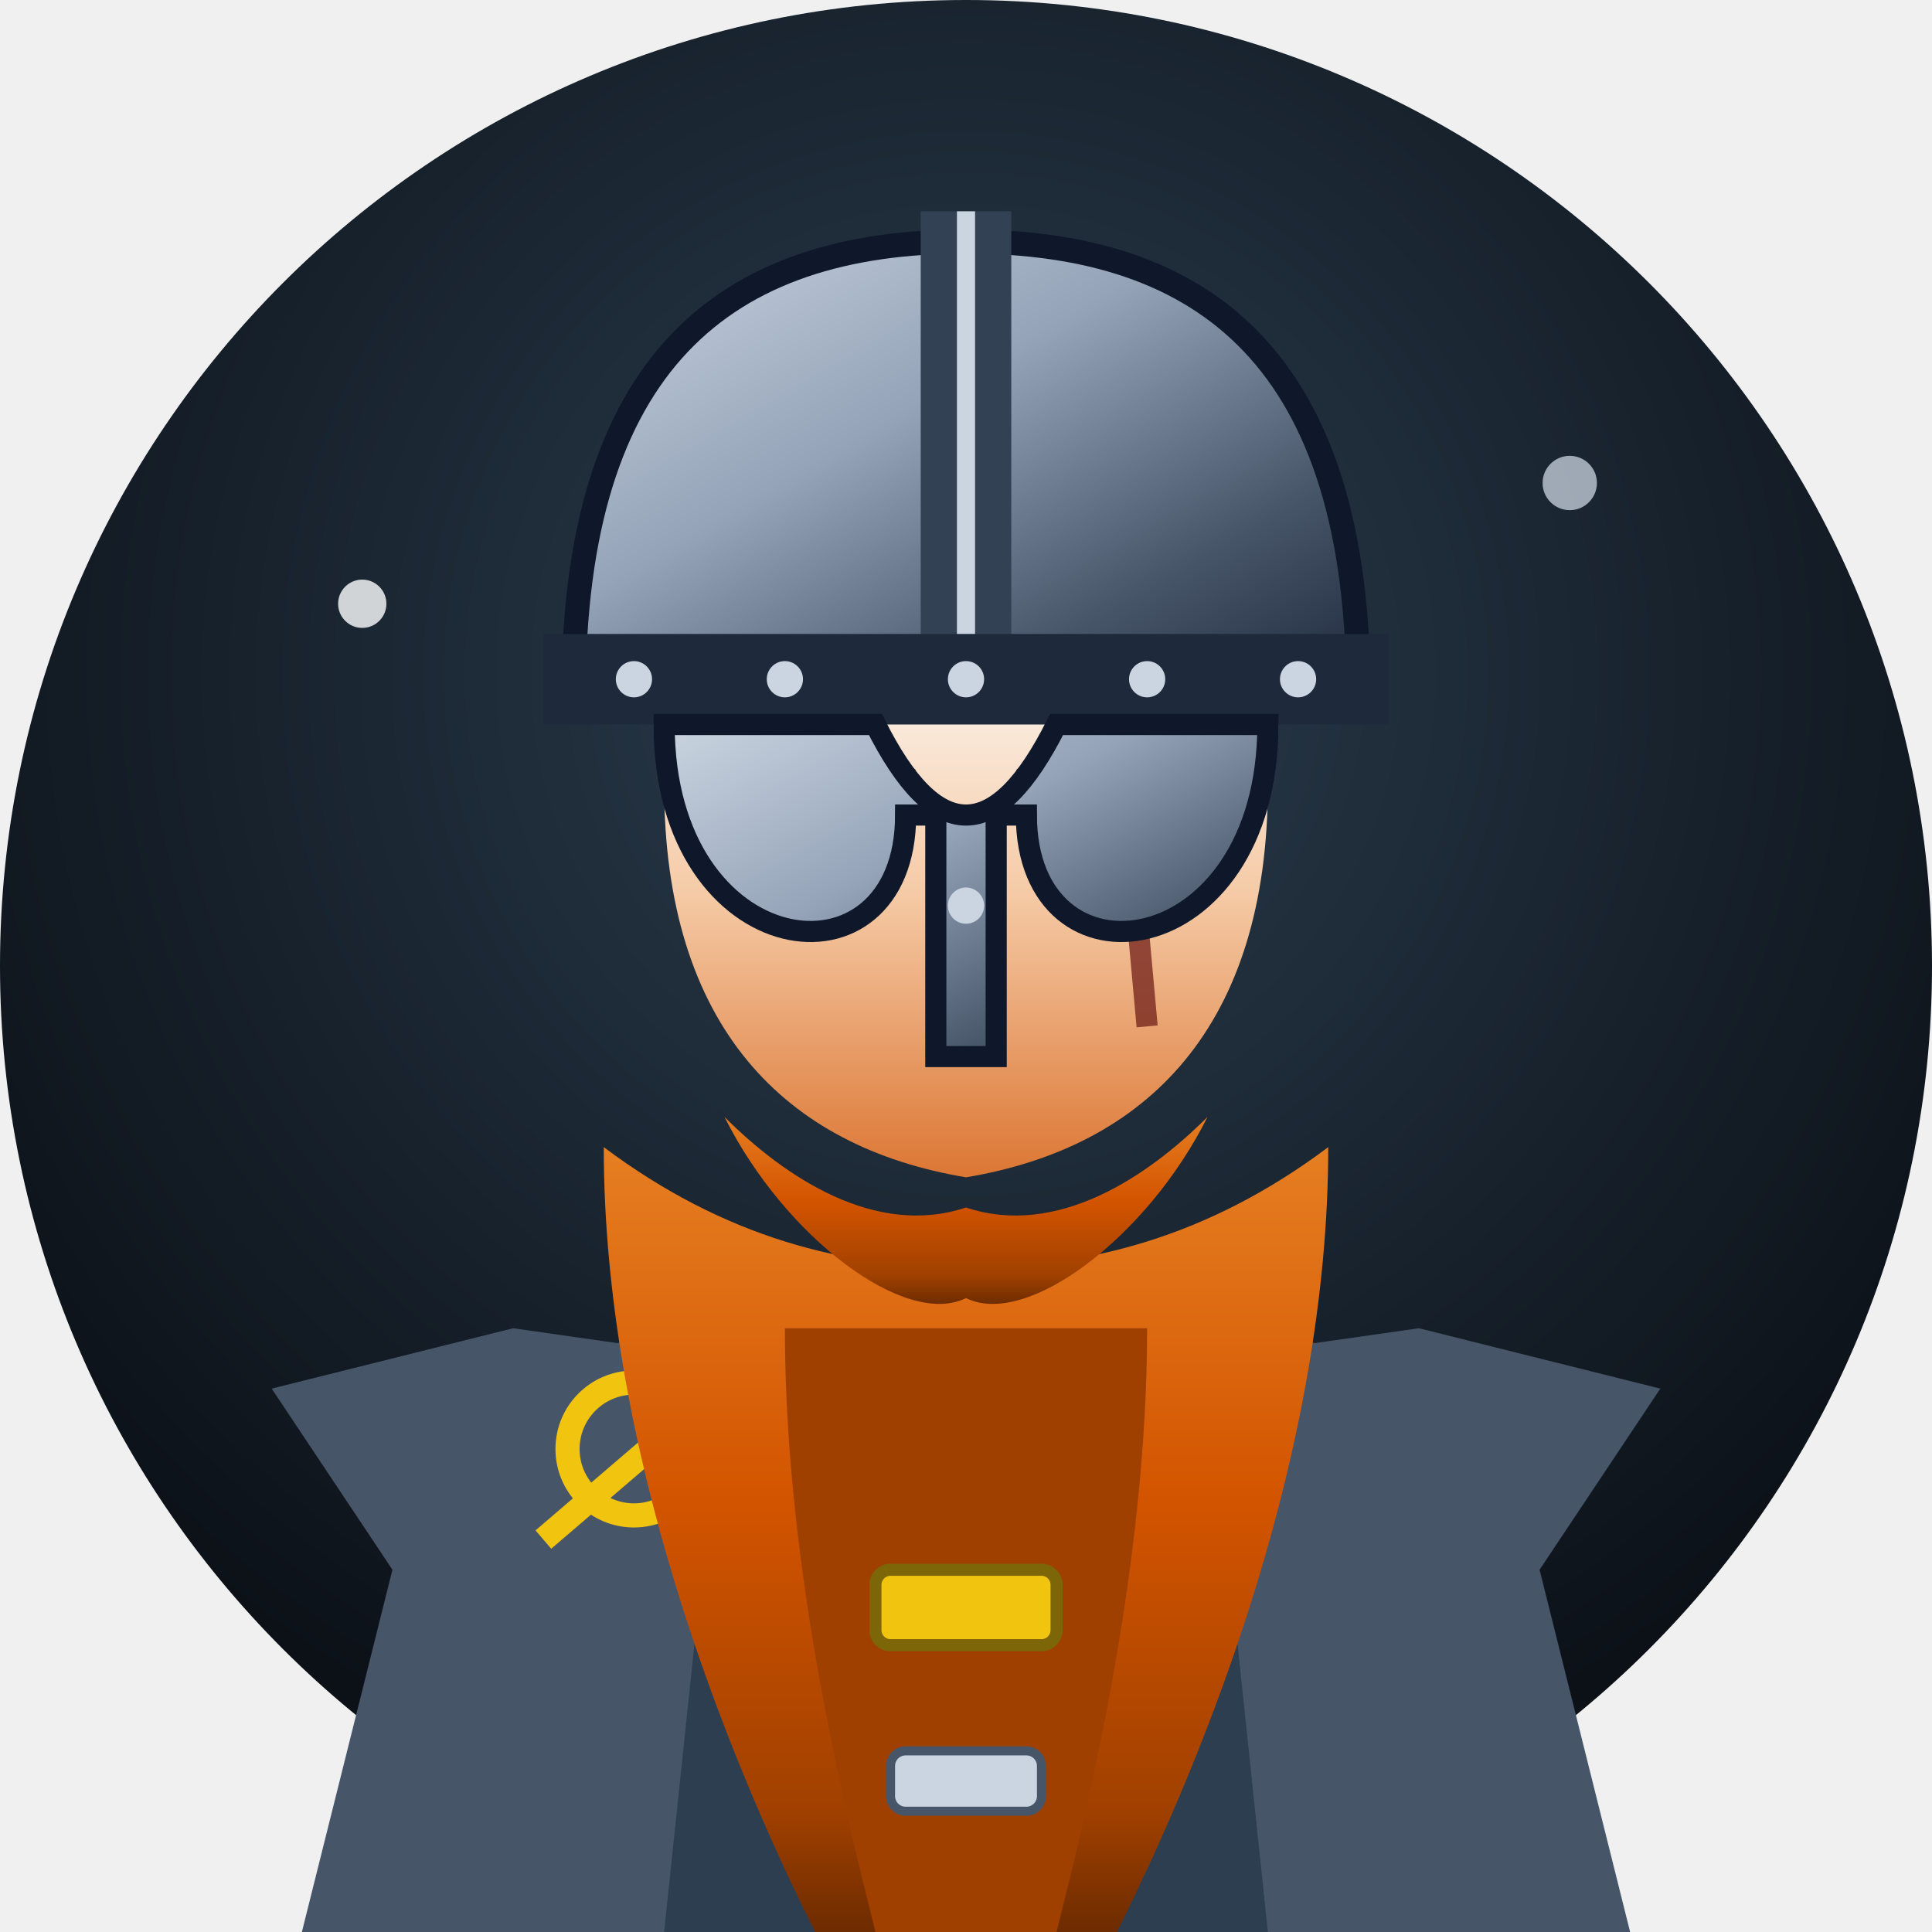
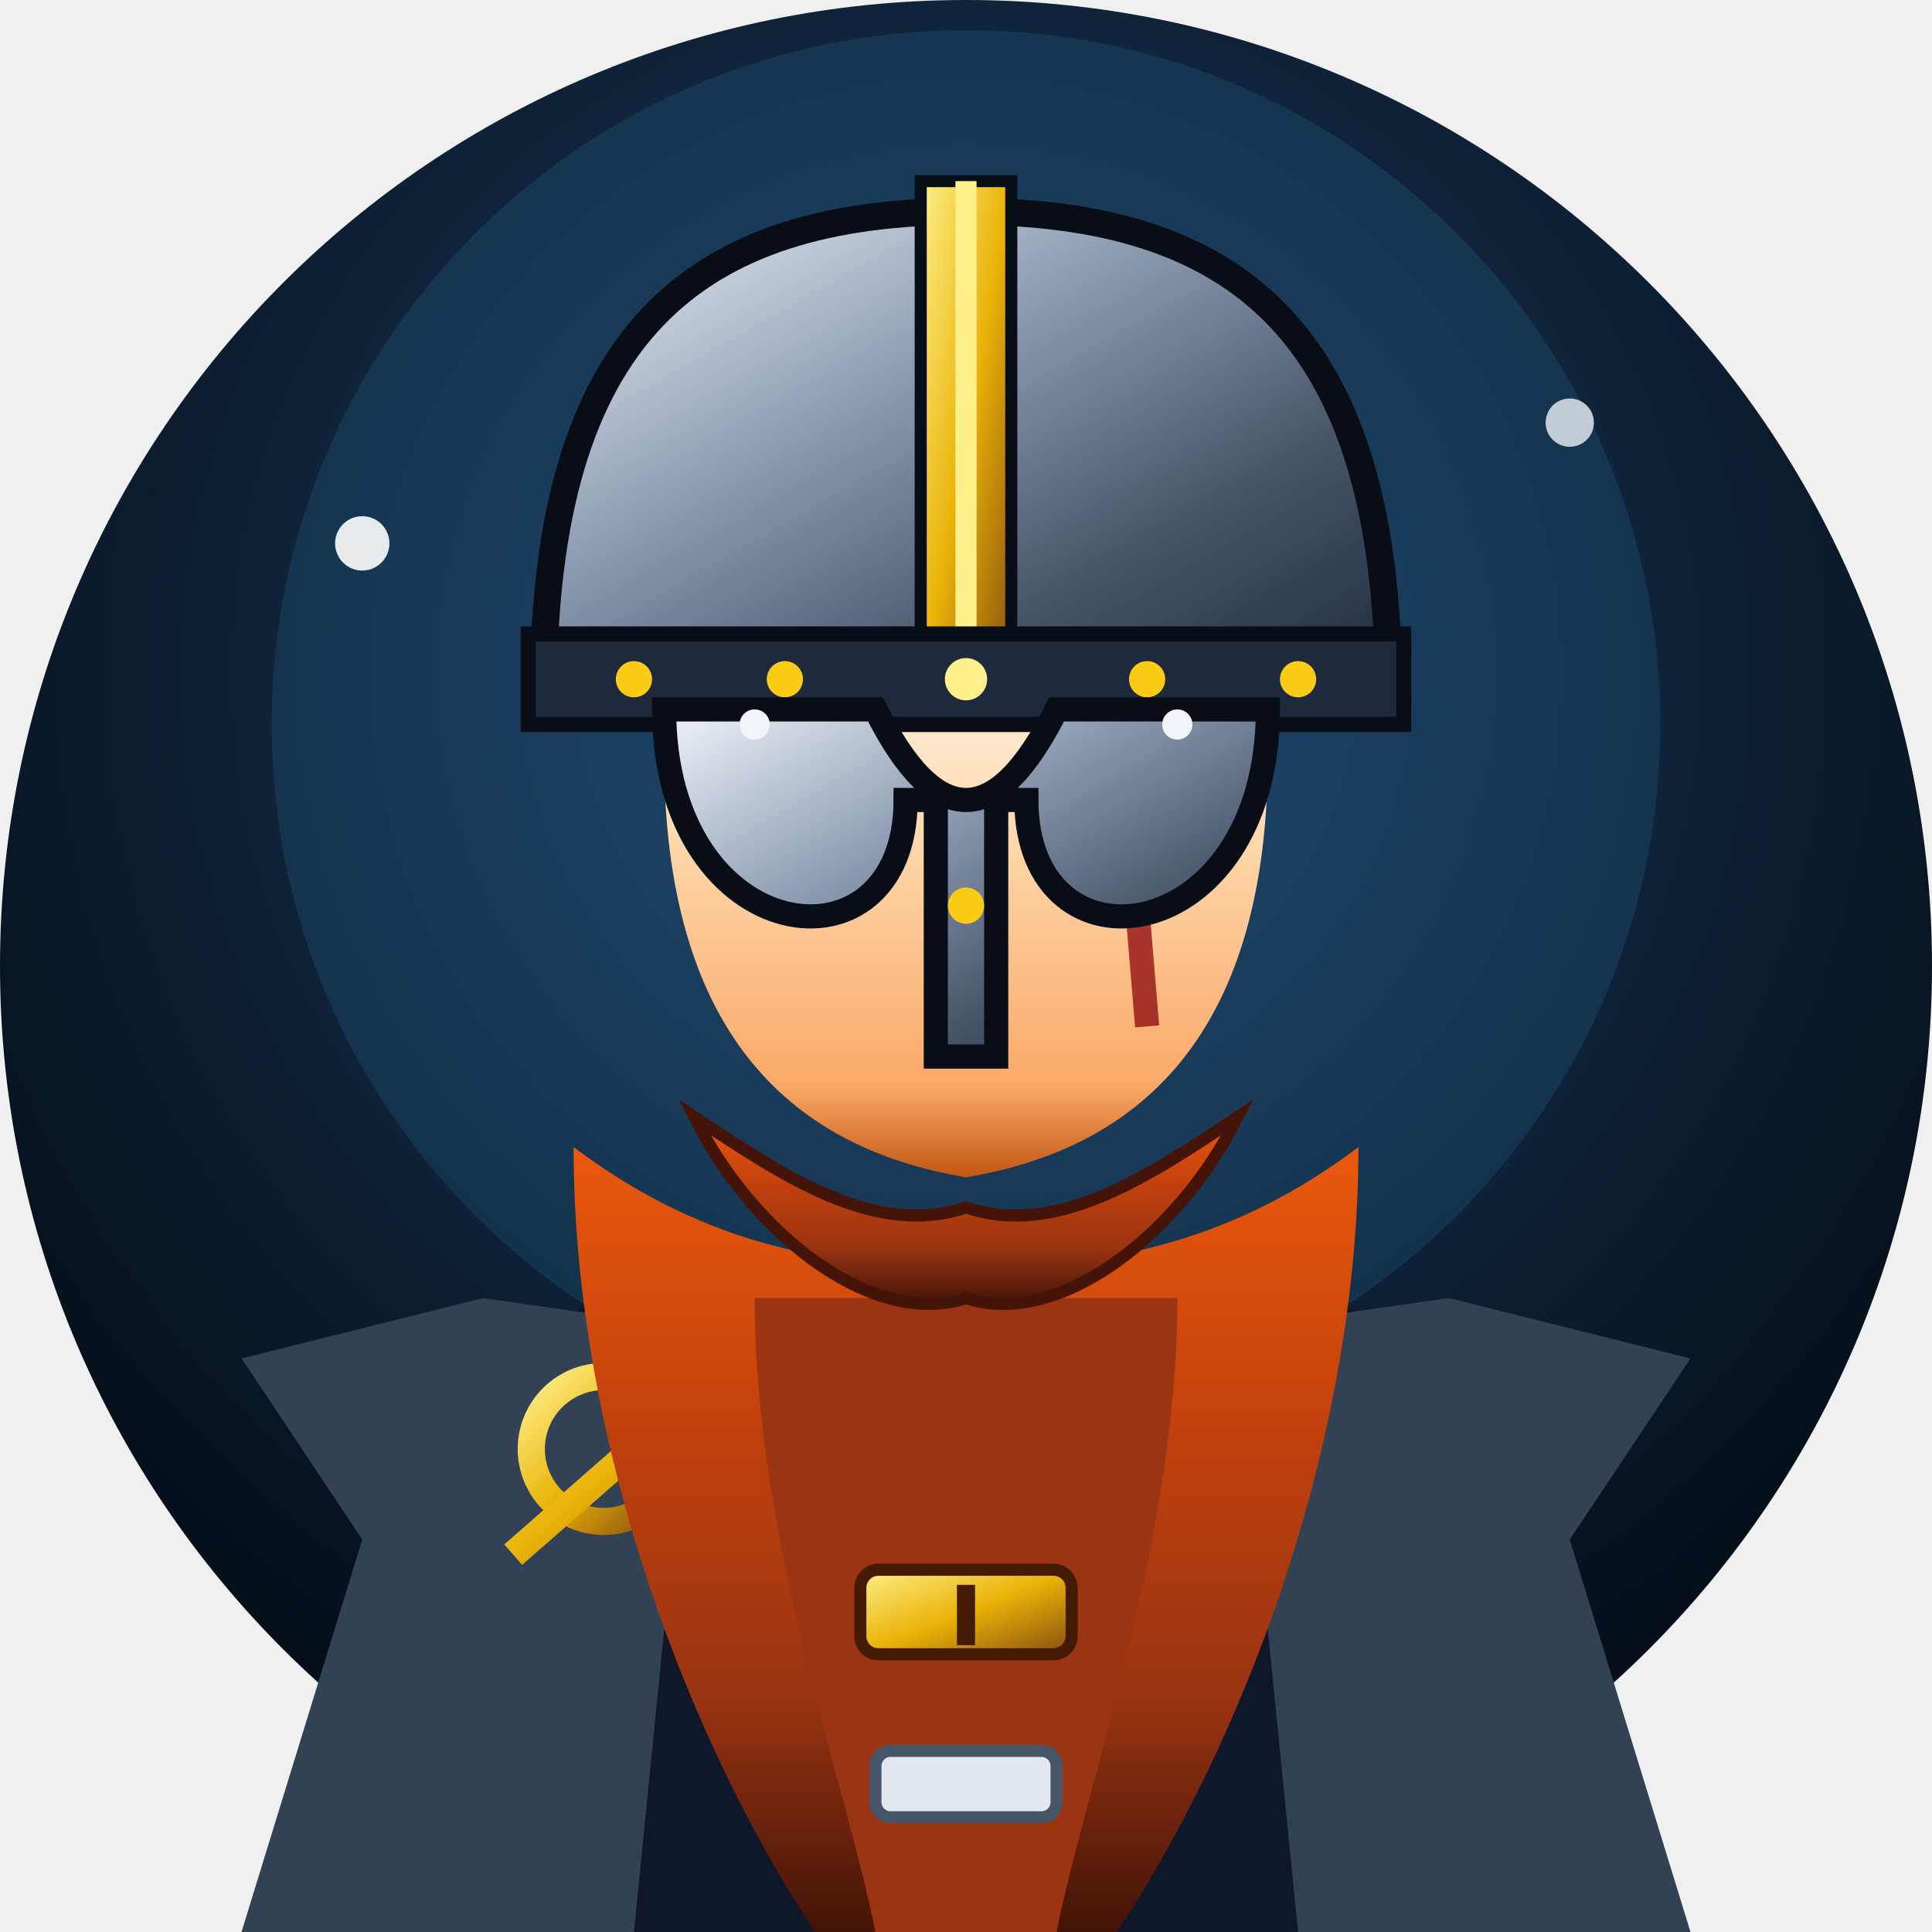
<svg xmlns="http://www.w3.org/2000/svg" viewBox="0 0 64 64">
  <defs>
-     <radialGradient id="bgVikingo" cx="50%" cy="35%" r="65%">
-       <stop offset="0%" stop-color="#2c3e50" />
-       <stop offset="55%" stop-color="#18232e" />
-       <stop offset="100%" stop-color="#0a0e14" />
+     <radialGradient id="bgVikingoFiordo" cx="50%" cy="35%" r="65%">
+       <stop offset="0%" stop-color="#1e3a5f" />
+       <stop offset="55%" stop-color="#0f2238" />
+       <stop offset="100%" stop-color="#030b14" />
    </radialGradient>
-     <linearGradient id="hierroNodico" x1="0" y1="0" x2="1" y2="1">
-       <stop offset="0%" stop-color="#cbd5e1" />
-       <stop offset="40%" stop-color="#94a3b8" />
-       <stop offset="75%" stop-color="#475569" />
+     <linearGradient id="hierroNodicoPulido" x1="0" y1="0" x2="1" y2="1">
+       <stop offset="0%" stop-color="#f1f5f9" />
+       <stop offset="35%" stop-color="#94a3b8" />
+       <stop offset="70%" stop-color="#475569" />
      <stop offset="100%" stop-color="#1e293b" />
    </linearGradient>
-     <linearGradient id="barbaRojiza" x1="0" y1="0" x2="0" y2="1">
-       <stop offset="0%" stop-color="#e67e22" />
-       <stop offset="45%" stop-color="#d35400" />
-       <stop offset="85%" stop-color="#a04000" />
-       <stop offset="100%" stop-color="#6e2c00" />
+     <linearGradient id="barbaRojizaVikinga" x1="0" y1="0" x2="0" y2="1">
+       <stop offset="0%" stop-color="#ea580c" />
+       <stop offset="35%" stop-color="#c2410c" />
+       <stop offset="70%" stop-color="#9a3412" />
+       <stop offset="100%" stop-color="#431407" />
    </linearGradient>
-     <radialGradient id="ojoNordico" cx="45%" cy="45%" r="55%">
+     <radialGradient id="ojoGlacial" cx="45%" cy="45%" r="55%">
      <stop offset="0%" stop-color="#ffffff" />
-       <stop offset="35%" stop-color="#70d6ff" />
-       <stop offset="80%" stop-color="#0080ff" />
-       <stop offset="100%" stop-color="#003566" />
+       <stop offset="30%" stop-color="#7dd3fc" />
+       <stop offset="75%" stop-color="#0284c7" />
+       <stop offset="100%" stop-color="#034b75" />
    </radialGradient>
-     <linearGradient id="pielGuerrero" x1="0" y1="0" x2="0" y2="1">
-       <stop offset="0%" stop-color="#fdfefe" />
-       <stop offset="50%" stop-color="#f5cba7" />
-       <stop offset="100%" stop-color="#dc7633" />
+     <linearGradient id="pielBerserker" x1="0" y1="0" x2="0" y2="1">
+       <stop offset="0%" stop-color="#ffffff" />
+       <stop offset="45%" stop-color="#fed7aa" />
+       <stop offset="85%" stop-color="#fba867" />
+       <stop offset="100%" stop-color="#c25712" />
+     </linearGradient>
+     <linearGradient id="oroRunico" x1="0" y1="0" x2="1" y2="1">
+       <stop offset="0%" stop-color="#fef08a" />
+       <stop offset="50%" stop-color="#eab308" />
+       <stop offset="100%" stop-color="#854d0e" />
    </linearGradient>
  </defs>
-   <circle cx="32" cy="32" r="32" fill="url(#bgVikingo)" />
-   <circle cx="12" cy="20" r="0.8" fill="#ffffff" opacity="0.8" />
-   <circle cx="52" cy="16" r="0.9" fill="#cbd5e1" opacity="0.75" />
+   <circle cx="32" cy="32" r="32" fill="url(#bgVikingoFiordo)" />
+   <circle cx="32" cy="24" r="23" fill="#38bdf8" opacity="0.12">
+     <animate attributeName="opacity" values="0.08;0.2;0.08" dur="2.8s" repeatCount="indefinite" />
+   </circle>
+   <circle cx="12" cy="18" r="0.9" fill="#ffffff" opacity="0.9">
+     <animate attributeName="cy" values="18;30;18" dur="2.2s" repeatCount="indefinite" />
+     <animate attributeName="cx" values="12;8;12" dur="2.2s" repeatCount="indefinite" />
+   </circle>
+   <circle cx="52" cy="14" r="0.8" fill="#e2e8f0" opacity="0.85">
+     <animate attributeName="cy" values="14;26;14" dur="2.4s" repeatCount="indefinite" />
+   </circle>
  <circle cx="50" cy="46" r="0.7" fill="#ffffff" opacity="0.7" />
-   <path d="M12 64 C12 50, 18 44, 25 43 L32 47 L39 43 C46 44, 52 50, 52 64 Z" fill="#2c3e50" />
-   <path d="M10 64 L13 52 L9 46 L17 44 L24 45 L22 64 Z" fill="#475569" />
-   <path d="M54 64 L51 52 L55 46 L47 44 L40 45 L42 64 Z" fill="#475569" />
-   <circle cx="21" cy="48" r="2.2" fill="none" stroke="#f1c40f" stroke-width="0.8" />
-   <line x1="18" y1="51" x2="25" y2="45" stroke="#f1c40f" stroke-width="0.8" />
-   <path d="M20 38 C20 48, 24 58, 27 64 L37 64 C40 58, 44 48, 44 38 C40 41, 36 42, 32 42 C28 42, 24 41, 20 38 Z" fill="url(#barbaRojiza)" />
-   <path d="M26 44 C26 52, 28 60, 29 64 L35 64 C36 60, 38 52, 38 44 Z" fill="#a04000" />
-   <rect x="29" y="52" width="6" height="2.5" rx="0.5" fill="#f1c40f" stroke="#7d6608" stroke-width="0.4" />
-   <rect x="29.5" y="58" width="5" height="2" rx="0.5" fill="#cbd5e1" stroke="#475569" stroke-width="0.3" />
-   <path d="M24 37 C26 39, 29 41, 32 40 C35 41, 38 39, 40 37 C38 41, 34 44, 32 43 C30 44, 26 41, 24 37 Z" fill="url(#barbaRojiza)" />
-   <path d="M22 26 C22 22, 26 20, 32 20 C38 20, 42 22, 42 26 C42 34, 38 38, 32 39 C26 38, 22 34, 22 26 Z" fill="url(#pielGuerrero)" />
-   <ellipse cx="27" cy="28" rx="2.5" ry="1.6" fill="#0f172a" />
-   <circle cx="27" cy="28" r="1.2" fill="url(#ojoNordico)" />
-   <circle cx="27.4" cy="27.5" r="0.4" fill="#ffffff" />
-   <ellipse cx="37" cy="28" rx="2.5" ry="1.6" fill="#0f172a" />
-   <circle cx="37" cy="28" r="1.2" fill="url(#ojoNordico)" />
-   <circle cx="37.4" cy="27.5" r="0.4" fill="#ffffff" />
-   <line x1="37" y1="23" x2="38" y2="34" stroke="#78281f" stroke-width="0.7" opacity="0.8" />
-   <path d="M24 25 Q27 24 30 26" stroke="#501814" stroke-width="1.2" fill="none" />
-   <path d="M40 25 Q37 24 34 26" stroke="#501814" stroke-width="1.2" fill="none" />
-   <path d="M19 23 C19 12, 24 8, 32 8 C40 8, 45 12, 45 23 L19 23 Z" fill="url(#hierroNodico)" stroke="#0f172a" stroke-width="0.8" />
-   <path d="M30.5 7 L33.5 7 L33.5 23 L30.5 23 Z" fill="#334155" />
-   <line x1="32" y1="7" x2="32" y2="23" stroke="#cbd5e1" stroke-width="0.6" />
-   <rect x="18" y="21" width="28" height="3" fill="#1e293b" />
-   <circle cx="21" cy="22.5" r="0.6" fill="#cbd5e1" />
-   <circle cx="26" cy="22.5" r="0.6" fill="#cbd5e1" />
-   <circle cx="32" cy="22.5" r="0.6" fill="#cbd5e1" />
-   <circle cx="38" cy="22.5" r="0.6" fill="#cbd5e1" />
-   <circle cx="43" cy="22.5" r="0.6" fill="#cbd5e1" />
-   <path d="M22 24 C22 32, 30 33, 30 27 L31 27 L31 35 L33 35 L33 27 L34 27 C34 33, 42 32, 42 24 L35 24 C34 26, 33 27, 32 27 C31 27, 30 26, 29 24 Z" fill="url(#hierroNodico)" stroke="#0f172a" stroke-width="0.7" />
-   <circle cx="32" cy="30" r="0.6" fill="#cbd5e1" />
+   <circle cx="14" cy="48" r="0.7" fill="#cbd5e1" opacity="0.7" />
+   <path d="M10 64 C10 49, 16 43, 24 42 L32 46 L40 42 C48 43, 54 49, 54 64 Z" fill="#0f172a" />
+   <path d="M8 64 L12 51 L8 45 L16 43 L23 44 L21 64 Z" fill="#334155" />
+   <path d="M56 64 L52 51 L56 45 L48 43 L41 44 L43 64 Z" fill="#334155" />
+   <circle cx="20" cy="48" r="2.4" fill="none" stroke="url(#oroRunico)" stroke-width="0.9" />
+   <line x1="17" y1="51.5" x2="25" y2="44.5" stroke="url(#oroRunico)" stroke-width="0.9" />
+   <path d="M19 38 C19 48, 23 58, 27 64 L37 64 C41 58, 45 48, 45 38 C41 41, 37 42, 32 42 C27 42, 23 41, 19 38 Z" fill="url(#barbaRojizaVikinga)" />
+   <path d="M25 43 C25 51, 28 59, 29 64 L35 64 C36 59, 39 51, 39 43 Z" fill="#9a3412" />
+   <rect x="28.5" y="52" width="7" height="2.8" rx="0.6" fill="url(#oroRunico)" stroke="#451a03" stroke-width="0.4" />
+   <line x1="32" y1="52.5" x2="32" y2="54.5" stroke="#451a03" stroke-width="0.6" />
+   <rect x="29" y="58" width="6" height="2.2" rx="0.5" fill="#e2e8f0" stroke="#475569" stroke-width="0.4" />
+   <path d="M23 37 C26 39, 29 41, 32 40 C35 41, 38 39, 41 37 C39 41, 35 44, 32 43 C29 44, 25 41, 23 37 Z" fill="url(#barbaRojizaVikinga)" stroke="#431407" stroke-width="0.4" />
+   <path d="M22 25 C22 21, 26 19, 32 19 C38 19, 42 21, 42 25 C42 34, 38 38, 32 39 C26 38, 22 34, 22 25 Z" fill="url(#pielBerserker)" />
+   <ellipse cx="27" cy="27.5" rx="2.4" ry="1.6" fill="#0f172a" />
+   <circle cx="27" cy="27.5" r="1.3" fill="url(#ojoGlacial)" />
+   <circle cx="27.4" cy="27" r="0.4" fill="#ffffff" />
+   <ellipse cx="37" cy="27.5" rx="2.4" ry="1.6" fill="#0f172a" />
+   <circle cx="37" cy="27.5" r="1.3" fill="url(#ojoGlacial)" />
+   <circle cx="37.4" cy="27" r="0.4" fill="#ffffff" />
+   <line x1="37" y1="22" x2="38" y2="34" stroke="#991b1b" stroke-width="0.8" opacity="0.85" />
+   <path d="M24 24.5 Q27 23.5 30 25.5" stroke="#7c2d12" stroke-width="1.2" fill="none" />
+   <path d="M40 24.5 Q37 23.5 34 25.5" stroke="#7c2d12" stroke-width="1.2" fill="none" />
+   <path d="M18 23 C18 11, 23 7, 32 7 C41 7, 46 11, 46 23 L18 23 Z" fill="url(#hierroNodicoPulido)" stroke="#090d16" stroke-width="0.9" />
+   <path d="M30.5 6 L33.5 6 L33.5 23 L30.5 23 Z" fill="url(#oroRunico)" stroke="#090d16" stroke-width="0.4" />
+   <line x1="32" y1="6" x2="32" y2="23" stroke="#fef08a" stroke-width="0.7" />
+   <rect x="17.5" y="21" width="29" height="3" fill="#1e293b" stroke="#090d16" stroke-width="0.5" />
+   <circle cx="21" cy="22.5" r="0.6" fill="#facc15" />
+   <circle cx="26" cy="22.5" r="0.6" fill="#facc15" />
+   <circle cx="32" cy="22.5" r="0.7" fill="#fef08a" />
+   <circle cx="38" cy="22.5" r="0.6" fill="#facc15" />
+   <circle cx="43" cy="22.5" r="0.6" fill="#facc15" />
+   <path d="M22 23.5 C22 31.5, 30 32.5, 30 26.5 L31 26.5 L31 35 L33 35 L33 26.5 L34 26.5 C34 32.5, 42 31.5, 42 23.5 L35 23.5 C34 25.5, 33 26.5, 32 26.5 C31 26.5, 30 25.5, 29 23.5 Z" fill="url(#hierroNodicoPulido)" stroke="#090d16" stroke-width="0.8" />
+   <circle cx="32" cy="30" r="0.6" fill="#facc15" />
+   <circle cx="25" cy="24" r="0.5" fill="#f1f5f9" />
+   <circle cx="39" cy="24" r="0.5" fill="#f1f5f9" />
</svg>
